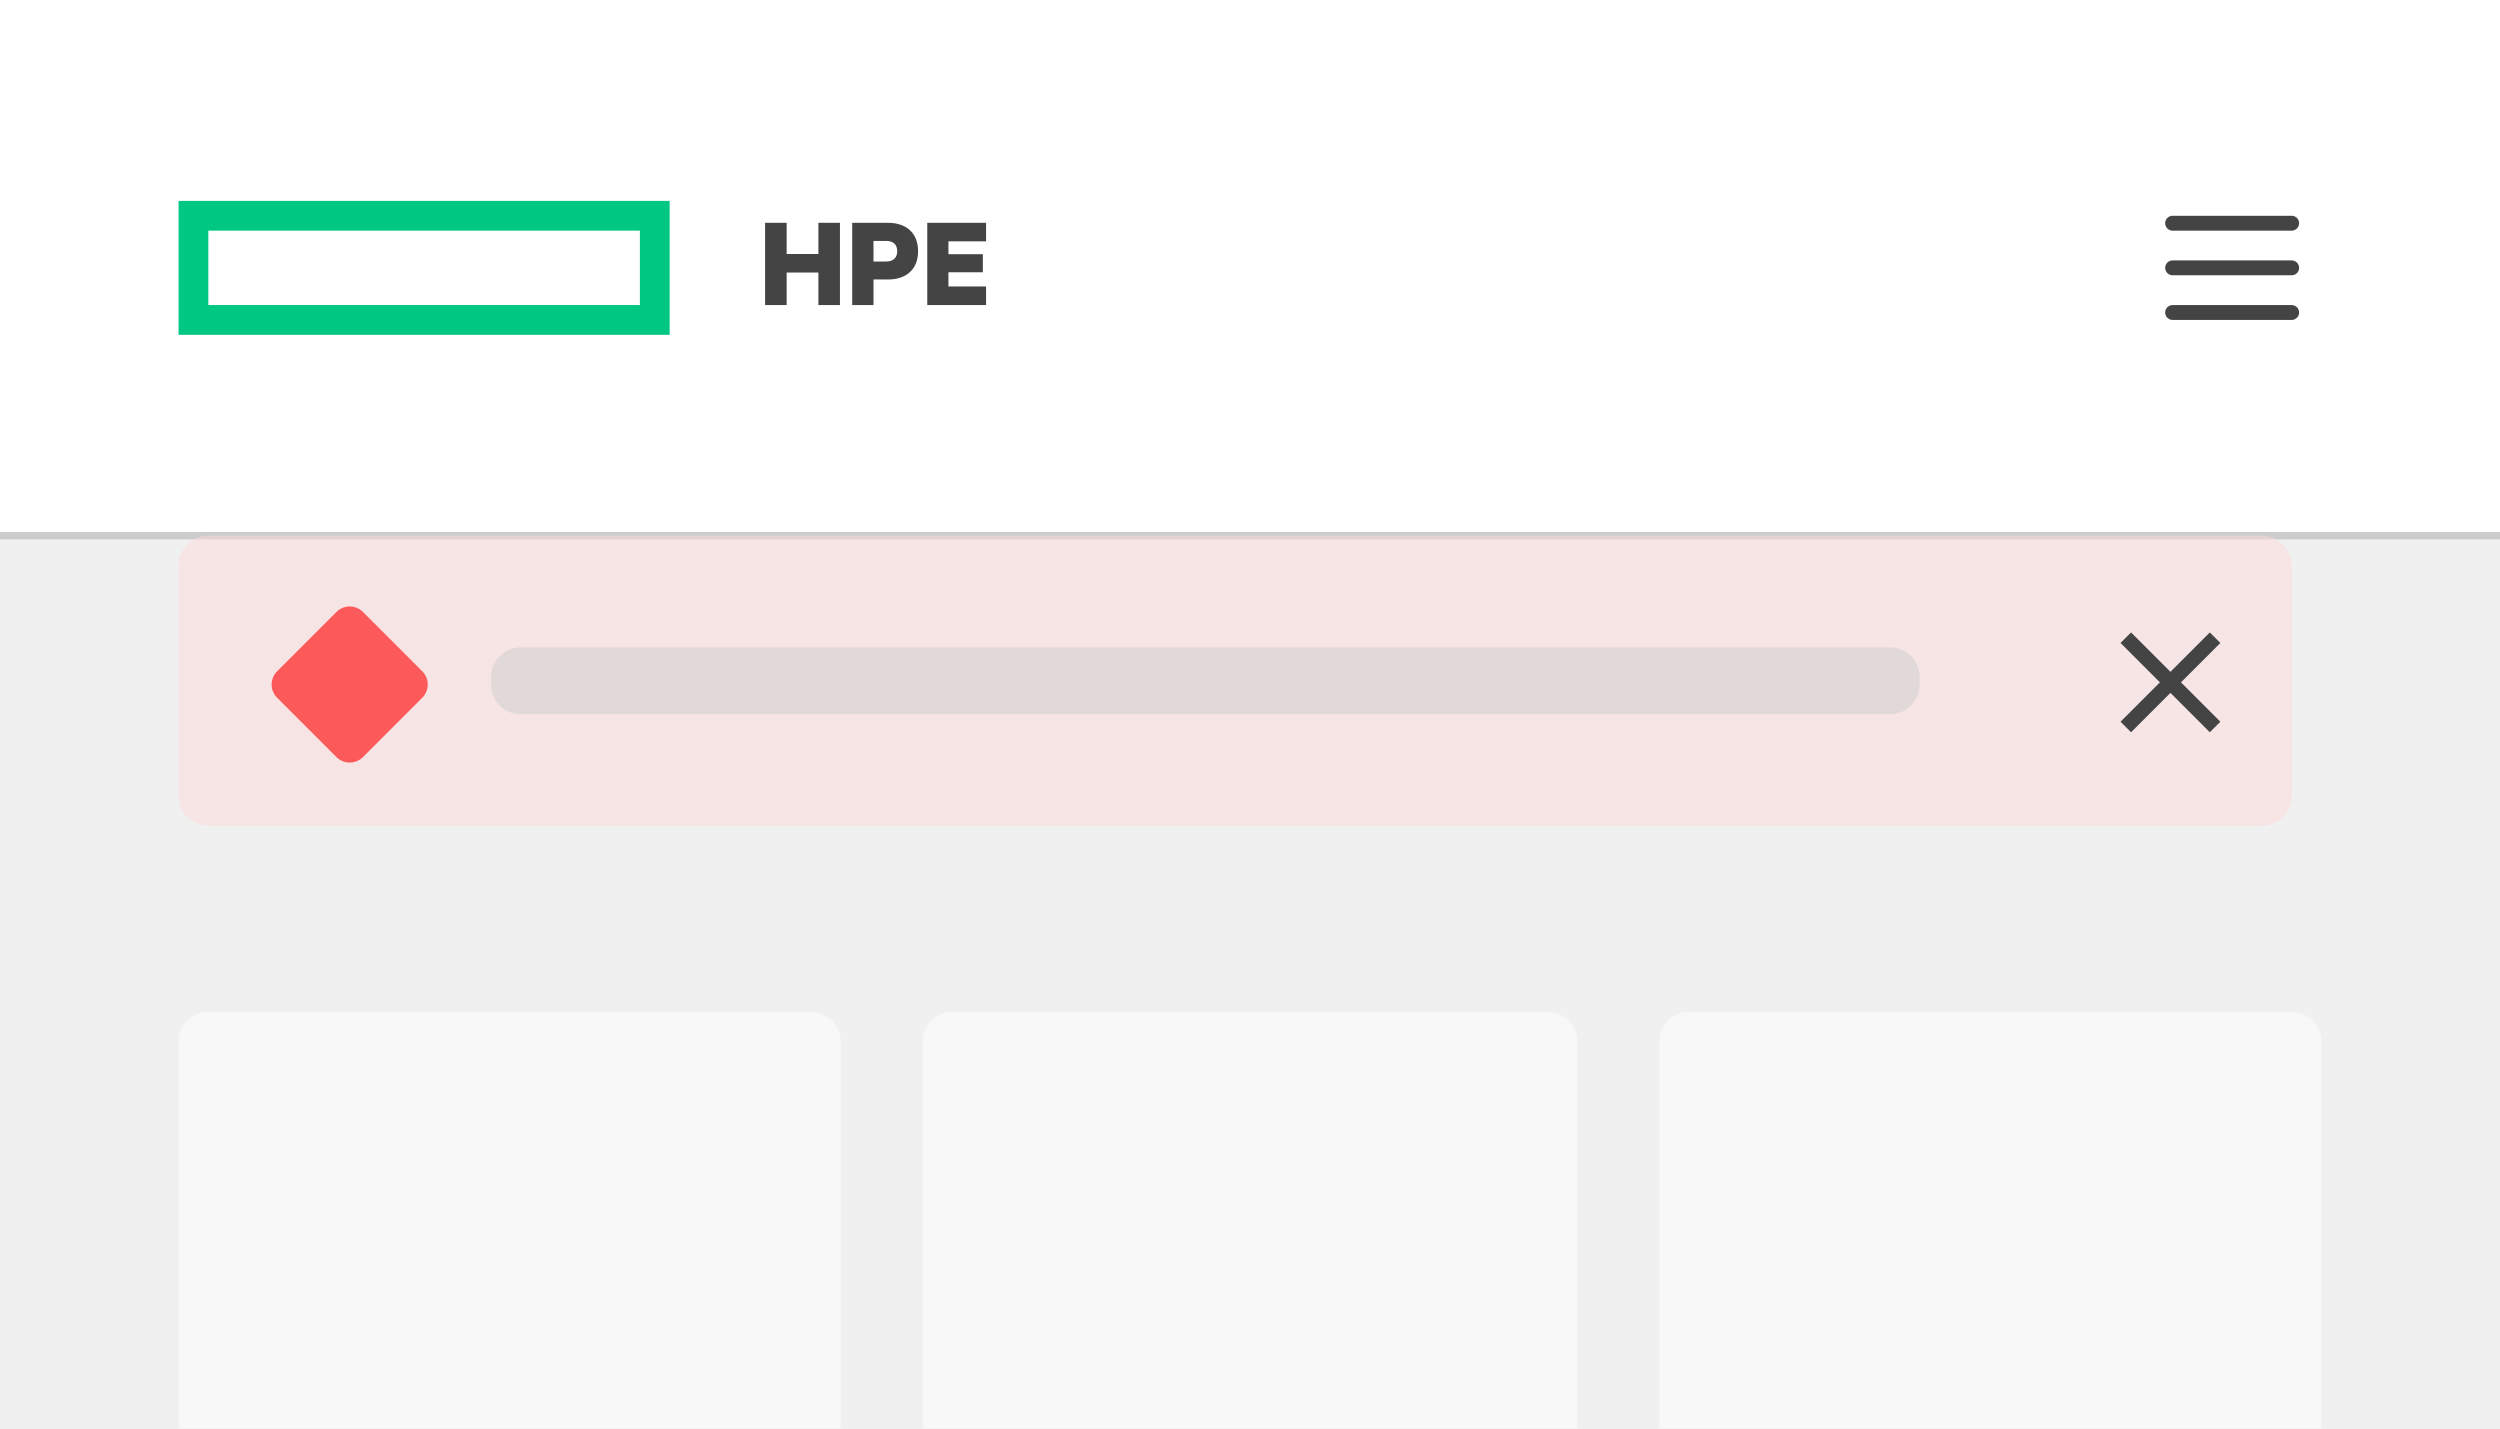
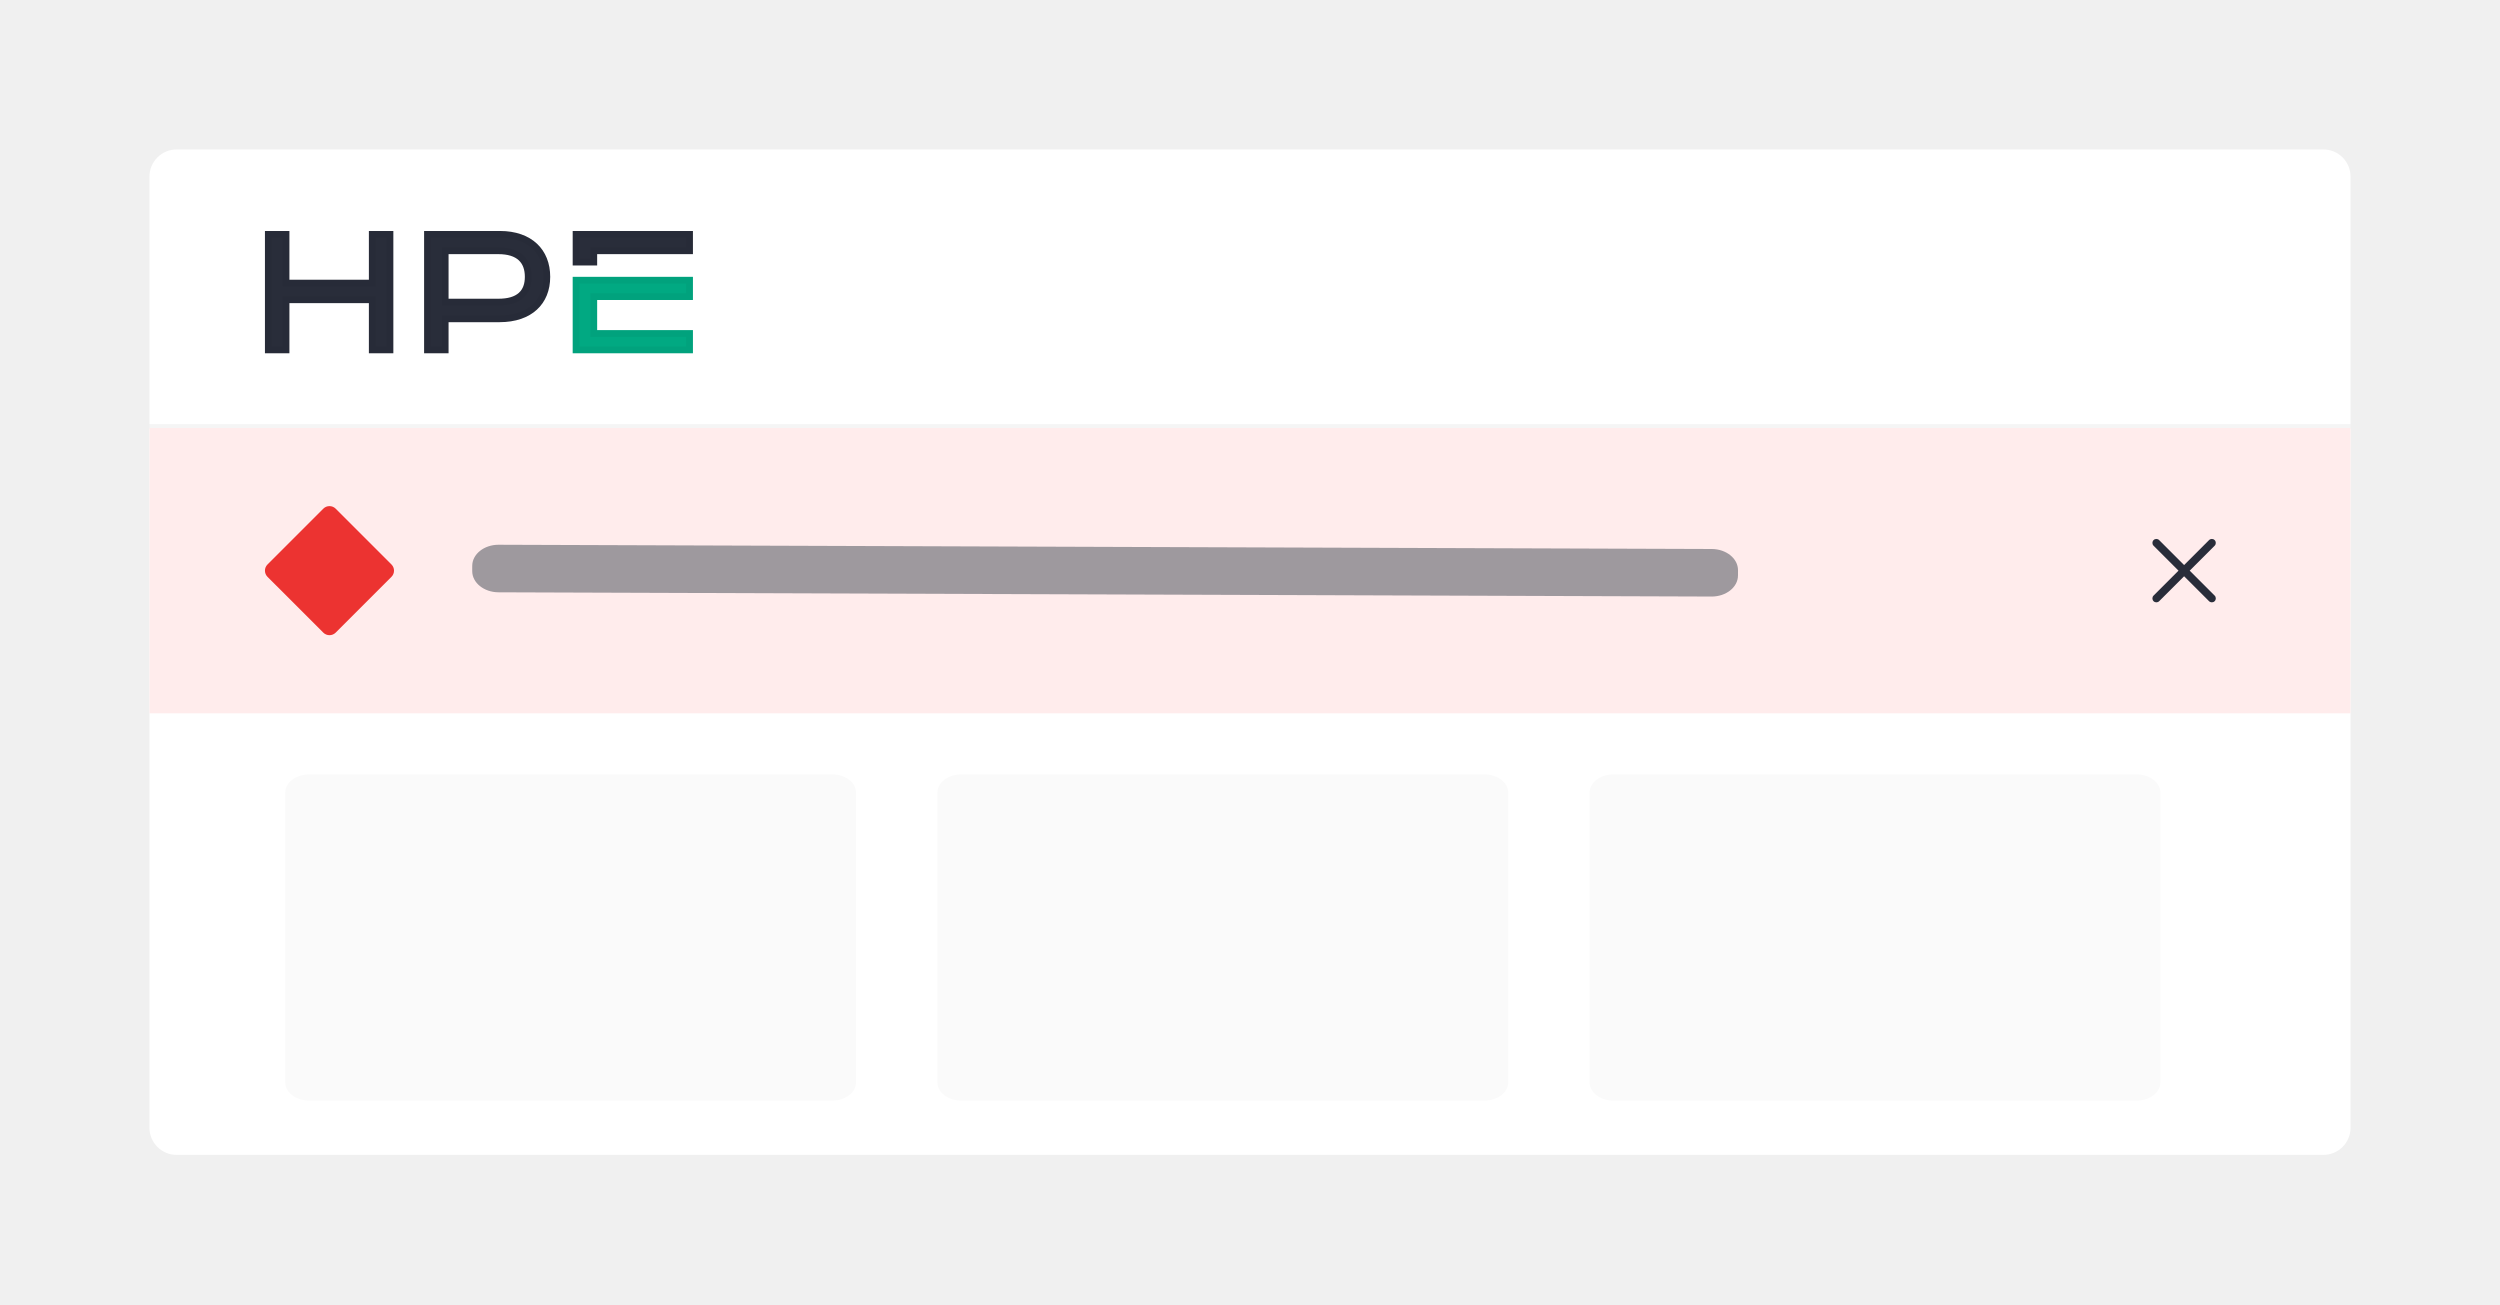
- <svg xmlns="http://www.w3.org/2000/svg" width="336" height="192" viewBox="0 0 336 192" fill="none">
-   <g clip-path="url(#clip0_113_130)">
-     <rect width="336" height="72" fill="white" />
-     <path d="M112.89 29.948H109.992V34.142H105.726V29.948H102.828V41H105.726V36.626H109.992V41H112.89V29.948ZM117.397 37.562H119.377C121.771 37.562 123.391 36.212 123.391 33.764C123.391 31.298 121.771 29.948 119.377 29.948H114.535V41H117.397V37.562ZM120.583 33.764C120.583 34.592 120.115 35.15 119.071 35.15H117.397V32.378H119.071C120.115 32.378 120.583 32.918 120.583 33.764ZM132.527 29.948H124.625V41H132.527V38.498H127.469V36.59H132.095V34.16H127.469V32.432H132.527V29.948Z" fill="#444444" />
-     <path fill-rule="evenodd" clip-rule="evenodd" d="M24 27H90V45H24V27ZM28 31L86 31V41H28L28 31Z" fill="#00C781" />
-     <path d="M292 30H308" stroke="#444444" stroke-width="2" stroke-linecap="round" stroke-linejoin="round" />
-     <path d="M292 42H308" stroke="#444444" stroke-width="2" stroke-linecap="round" stroke-linejoin="round" />
-     <path d="M292 36H308" stroke="#444444" stroke-width="2" stroke-linecap="round" stroke-linejoin="round" />
-     <path d="M0 72H336" stroke="#CCCCCC" />
-     <rect opacity="0.5" x="24" y="136" width="89" height="72" rx="4" fill="white" />
-     <g opacity="0.5">
-       <rect x="24" y="72" width="284" height="39" rx="4" fill="white" />
-       <rect x="24" y="72" width="284" height="39" rx="4" fill="#FC6161" fill-opacity="0.24" />
-     </g>
-     <rect opacity="0.5" x="124" y="136" width="88" height="72" rx="4" fill="white" />
-     <rect opacity="0.5" x="223" y="136" width="89" height="72" rx="4" fill="white" />
-     <path fill-rule="evenodd" clip-rule="evenodd" d="M48.416 82.588C47.634 81.806 46.371 81.802 45.584 82.588L37.588 90.585C36.806 91.366 36.802 92.629 37.588 93.415L45.584 101.412C46.366 102.194 47.629 102.198 48.416 101.412L56.412 93.415C57.194 92.634 57.198 91.371 56.412 90.585L48.416 82.588Z" fill="#FC5A5A" stroke="#FC5A5A" />
-     <path d="M291.707 93.121L297 98.414L298.414 97L293.121 91.707L298.414 86.414L297 85L291.707 90.293L286.414 85L285 86.414L290.293 91.707L285 97L286.414 98.414L291.707 93.121Z" fill="#444444" />
-     <rect opacity="0.5" x="66" y="87" width="192" height="9" rx="4" fill="#CCCCCC" />
-   </g>
-   <defs>
-     <clipPath id="clip0_113_130">
-       <rect width="336" height="192" fill="white" />
-     </clipPath>
-   </defs>
+ <svg xmlns="http://www.w3.org/2000/svg" width="368" height="192" viewBox="0 0 368 192" fill="none">
+   <rect x="22" y="22" width="324" height="148" rx="4" fill="white" />
+   <path d="M87.9 44.159V48.591H102V52H84.3V40.75H102V44.159H87.9Z" fill="#01A982" />
+   <path d="M73.584 34H62.427V52H66.027V47.424H73.528C78.268 47.424 80.99 44.725 80.99 40.75C80.99 36.748 78.268 34 73.584 34ZM73.349 43.974H66.027V37.409H73.349C76.184 37.409 77.259 38.719 77.259 40.75C77.259 42.76 76.184 43.974 73.349 43.974ZM87.9 39.079H84.3V34H102V37.409H87.9V39.079ZM57.9 34V52H54.3V44.623H42.6V52H39V34H42.6V41.173H54.3V34H57.9Z" fill="#292D3A" />
+   <path d="M101.5 41.25V43.659H87.4V49.091H101.5V51.5H84.8V41.25H101.5ZM73.584 34.5C75.829 34.5 77.547 35.157 78.701 36.239C79.852 37.319 80.49 38.866 80.49 40.75C80.49 42.619 79.853 44.147 78.697 45.21C77.538 46.277 75.804 46.924 73.528 46.924H65.527V51.5H62.928V34.5H73.584ZM42.1 34.5V41.673H54.8V34.5H57.4V51.5H54.8V44.123H42.1V51.5H39.5V34.5H42.1ZM65.527 44.475H73.349C74.825 44.475 75.946 44.16 76.699 43.489C77.465 42.808 77.759 41.842 77.759 40.75C77.759 39.65 77.466 38.66 76.708 37.952C75.957 37.251 74.834 36.909 73.349 36.909H65.527V44.475ZM101.5 34.5V36.909H87.4V38.579H84.8V34.5H101.5Z" stroke="black" stroke-opacity="0.04" />
+   <path opacity="0.5" d="M122.5 114H45.5C43.567 114 42 115.194 42 116.667V159.333C42 160.806 43.567 162 45.5 162H122.5C124.433 162 126 160.806 126 159.333V116.667C126 115.194 124.433 114 122.5 114Z" fill="black" fill-opacity="0.04" />
+   <path opacity="0.5" d="M218.5 114H141.5C139.567 114 138 115.194 138 116.667V159.333C138 160.806 139.567 162 141.5 162H218.5C220.433 162 222 160.806 222 159.333V116.667C222 115.194 220.433 114 218.5 114Z" fill="black" fill-opacity="0.04" />
+   <path opacity="0.5" d="M314.5 114H237.5C235.567 114 234 115.194 234 116.667V159.333C234 160.806 235.567 162 237.5 162H314.5C316.433 162 318 160.806 318 159.333V116.667C318 115.194 316.433 114 314.5 114Z" fill="black" fill-opacity="0.04" />
+   <path d="M22 62.782H346" stroke="black" stroke-opacity="0.04" stroke-width="0.7" />
+   <rect width="324" height="42" transform="translate(22 63)" fill="#FFECEC" />
+   <path d="M47.588 74.878C48.092 74.374 48.908 74.374 49.412 74.878L57.622 83.088C58.126 83.592 58.126 84.408 57.622 84.912L49.412 93.122C48.908 93.626 48.092 93.626 47.588 93.122L39.378 84.912C38.874 84.408 38.874 83.592 39.378 83.088L47.588 74.878Z" fill="#EC3331" />
+   <path opacity="0.5" d="M251.964 80.812L73.406 80.187C71.262 80.18 69.519 81.567 69.513 83.285L69.511 84.063C69.505 85.781 71.238 87.18 73.382 87.187L251.94 87.812C254.083 87.819 255.826 86.432 255.832 84.714L255.835 83.936C255.841 82.218 254.108 80.819 251.964 80.812Z" fill="#3E4550" />
+   <path d="M325.171 79.504C325.399 79.276 325.768 79.276 325.996 79.504C326.224 79.732 326.224 80.101 325.996 80.329L322.325 84L325.996 87.671C326.224 87.898 326.224 88.268 325.996 88.495C325.768 88.723 325.399 88.723 325.171 88.495L321.5 84.825L317.829 88.495C317.601 88.723 317.232 88.723 317.004 88.495C316.777 88.268 316.777 87.898 317.004 87.671L320.675 84L317.004 80.329C316.777 80.101 316.777 79.732 317.004 79.504C317.232 79.276 317.601 79.276 317.829 79.504L321.5 83.175L325.171 79.504Z" fill="#292D3A" />
</svg>
